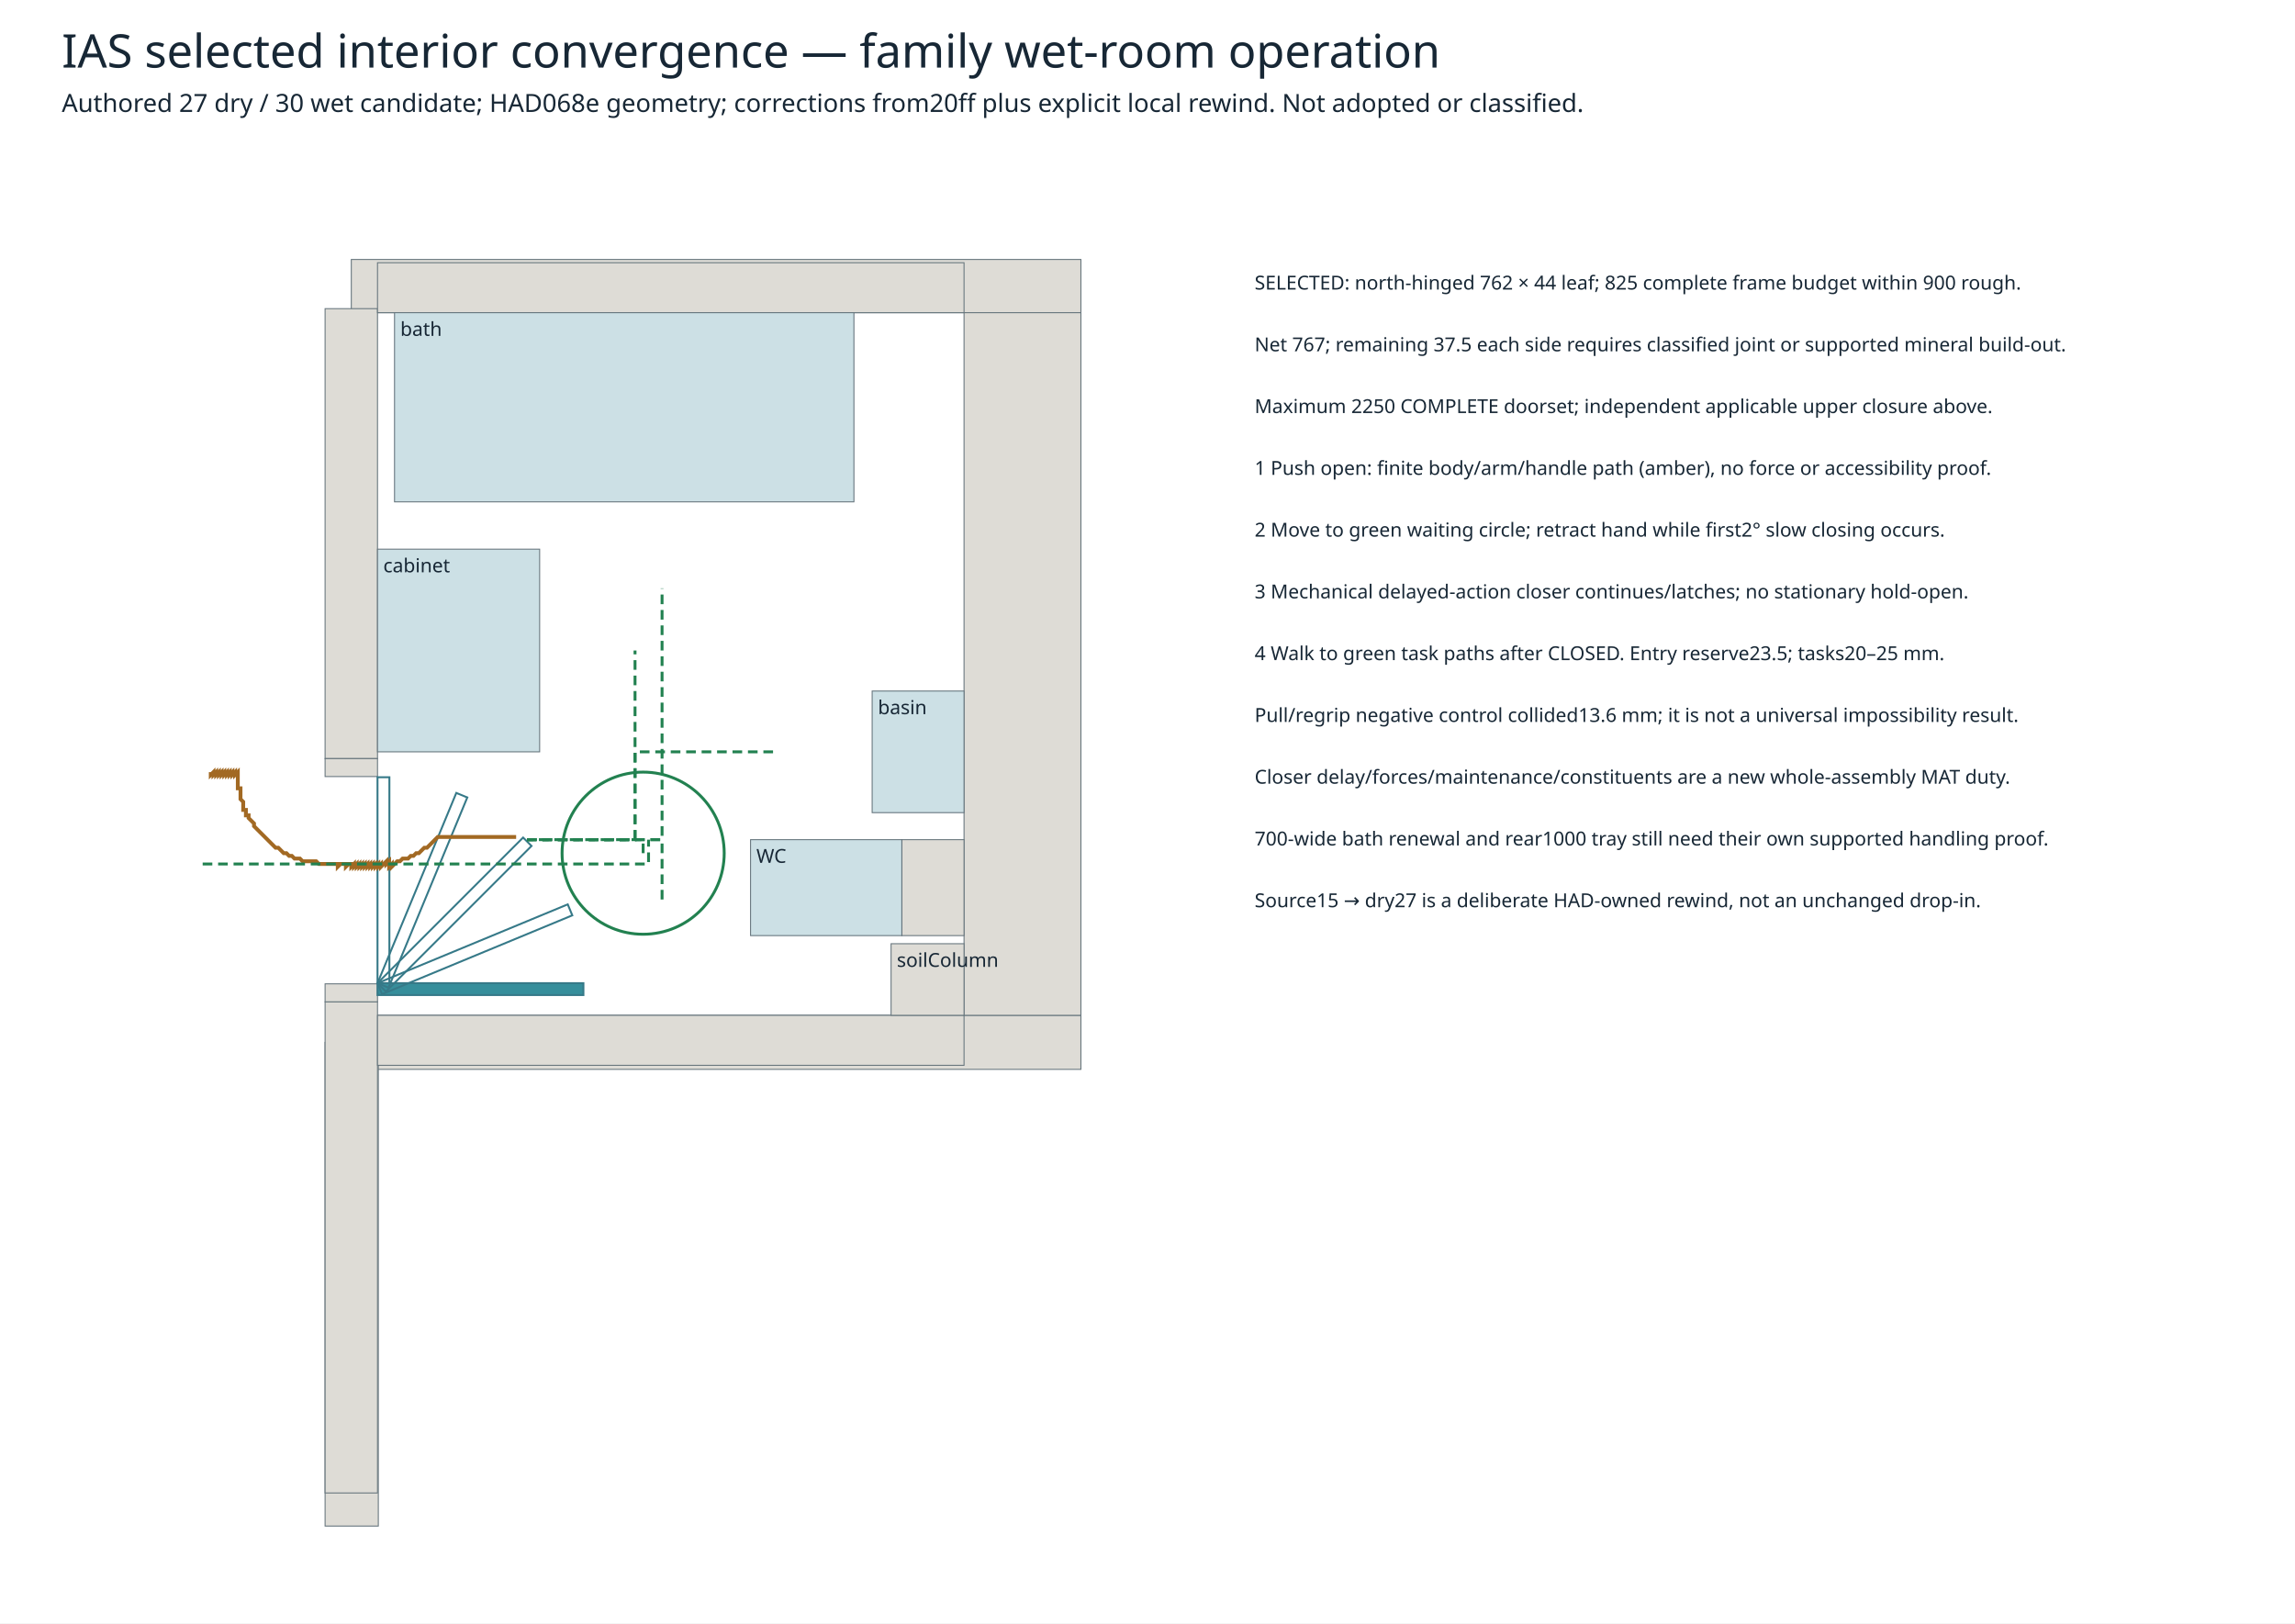
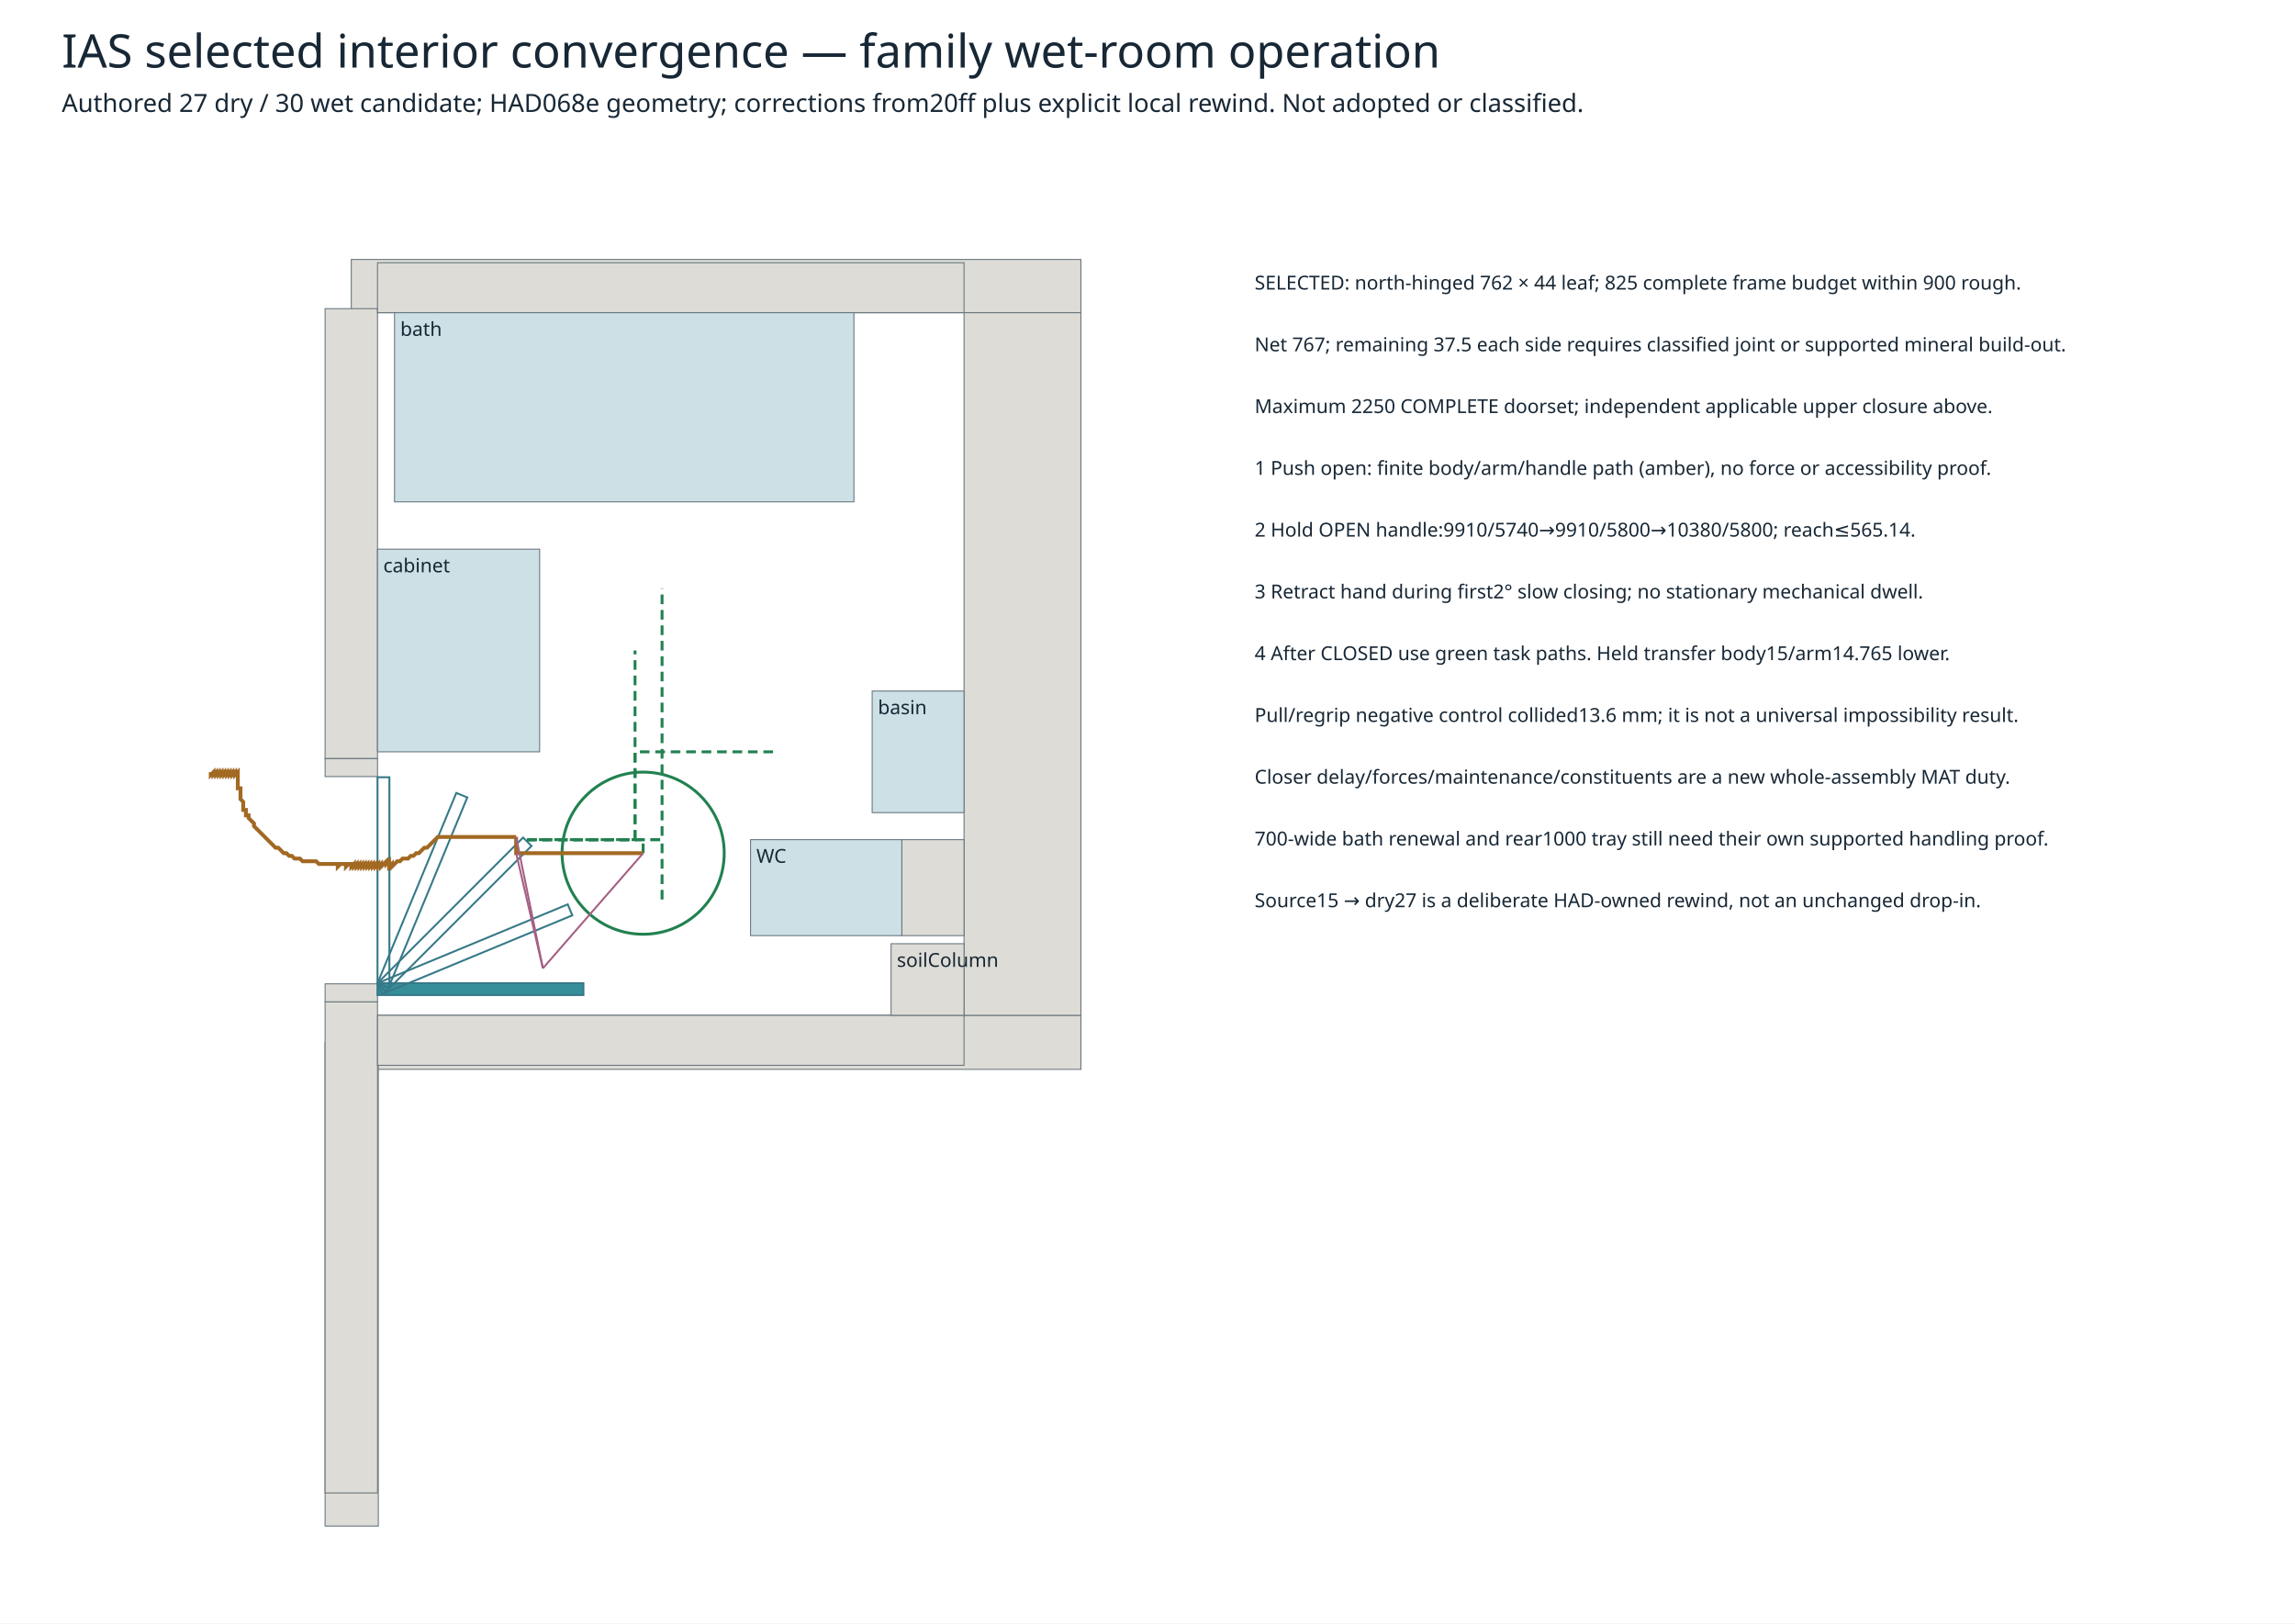
<svg xmlns="http://www.w3.org/2000/svg" width="1189mm" height="841mm" viewBox="0 0 1189 841">
  <rect width="1189" height="841" fill="white" />
  <style>text{font-family:sans-serif;fill:#172735}.small{font-size:10px}.label{font-size:13px}</style>
  <text x="32" y="35" font-size="24">IAS selected interior convergence — family wet-room operation</text>
  <text x="32" y="58" class="label">Authored 27 dry / 30 wet candidate; HAD068e geometry; corrections from20ff plus explicit local rewind. Not adopted or classified.</text>
  <rect x="182" y="134.42" width="378" height="27.58" fill="#dedcd6" stroke="#64737b" stroke-width=".5" />
  <rect x="182" y="526" width="378" height="28" fill="#dedcd6" stroke="#64737b" stroke-width=".5" />
  <rect x="168.42" y="540" width="27.58" height="250.6" fill="#dedcd6" stroke="#64737b" stroke-width=".5" />
  <rect x="168.42" y="159.9" width="27.16" height="233.1" fill="#dedcd6" stroke="#64737b" stroke-width=".5" />
  <rect x="168.42" y="519" width="27.16" height="254.45" fill="#dedcd6" stroke="#64737b" stroke-width=".5" />
  <rect x="168.42" y="393" width="27.16" height="9.31" fill="#dedcd6" stroke="#64737b" stroke-width=".5" />
  <rect x="168.42" y="509.69" width="27.16" height="9.31" fill="#dedcd6" stroke="#64737b" stroke-width=".5" />
  <rect x="195.58" y="526" width="303.87" height="25.9" fill="#dedcd6" stroke="#64737b" stroke-width=".5" />
  <rect x="195.58" y="136.1" width="303.87" height="25.9" fill="#dedcd6" stroke="#64737b" stroke-width=".5" />
  <rect x="499.45" y="162" width="60.55" height="364" fill="#dedcd6" stroke="#64737b" stroke-width=".5" />
  <rect x="195.58" y="284.5" width="84" height="105" fill="#cce0e5" stroke="#64737b" stroke-width=".5" />
  <text x="198.58" y="296.5" class="small">cabinet</text>
  <rect x="204.4" y="162" width="238" height="98" fill="#cce0e5" stroke="#64737b" stroke-width=".5" />
  <text x="207.4" y="174" class="small">bath</text>
  <rect x="451.85" y="358" width="47.6" height="63" fill="#cce0e5" stroke="#64737b" stroke-width=".5" />
  <text x="454.85" y="370" class="small">basin</text>
  <rect x="388.85" y="435" width="78.4" height="49.7" fill="#cce0e5" stroke="#64737b" stroke-width=".5" />
  <text x="391.85" y="447" class="small">WC</text>
  <rect x="467.25" y="435" width="32.2" height="49.7" fill="#dedcd6" stroke="#64737b" stroke-width=".5" />
  <rect x="461.65" y="488.9" width="37.8" height="37.1" fill="#dedcd6" stroke="#64737b" stroke-width=".5" />
  <text x="464.65" y="500.9" class="small">soilColumn</text>
  <polygon points="195.58,509.34 302.26,509.34 302.26,515.5 195.58,515.5" fill="#368e9b" stroke="#367988" stroke-width="1" />
  <polygon points="195.58,509.34 294.139,468.515 296.497,474.206 197.937,515.031" fill="none" stroke="#367988" stroke-width="1" />
  <polygon points="195.58,509.34 271.014,433.906 275.37,438.262 199.936,513.696" fill="none" stroke="#367988" stroke-width="1" />
  <polygon points="195.58,509.34 236.405,410.781 242.096,413.138 201.271,511.697" fill="none" stroke="#367988" stroke-width="1" />
  <polygon points="195.58,509.34 195.58,402.66 201.74,402.66 201.74,509.34" fill="none" stroke="#367988" stroke-width="1" />
  <polyline points="109.2,400 109.2,400 109.2,401.4 110.6,400 110.6,400 110.6,400 110.6,401.4 112,400 112,400 112,400 112,401.4 113.4,400 113.4,400 113.4,401.4 114.8,400 114.8,400 114.8,400 114.8,401.4 116.2,400 116.2,400 116.2,400 116.2,401.4 117.6,400 117.6,400 117.6,400 117.6,401.4 119,400 119,400 119,401.4 120.4,400 120.4,400 120.4,400 120.4,401.4 121.8,400 121.8,400 121.8,400 121.8,401.4 123.2,400 123.2,400 123.2,401.4 123.2,402.8 123.2,404.2 123.2,405.6 123.2,407 123.2,408.4 124.6,408.4 124.6,408.4 124.6,409.8 124.6,411.2 124.6,412.6 124.6,414 126,415.4 126,415.4 126,416.8 126,418.2 126,419.6 127.4,419.6 127.4,419.6 127.4,421 127.4,422.4 128.8,422.4 128.8,422.4 128.8,423.8 130.2,425.2 130.2,425.2 130.2,425.2 130.2,425.2 131.6,426.6 131.6,426.6 131.6,426.6 131.6,428 133,429.4 133,429.4 133,429.4 133,429.4 134.4,430.8 134.4,430.8 134.4,430.8 135.8,432.2 135.8,432.2 135.8,432.2 135.8,432.2 137.2,433.6 137.2,433.6 137.2,433.6 137.2,433.6 138.6,435 138.6,435 138.6,435 140,436.4 140,436.4 140,436.4 140,436.4 141.4,437.8 141.4,437.8 141.4,437.8 142.8,439.2 142.8,439.2 142.8,439.2 142.8,439.2 144.2,439.2 144.2,439.2 144.2,439.2 144.2,439.2 145.6,440.6 145.6,440.6 145.6,440.6 145.6,440.6 147,442 147,442 147,442 147,442 148.4,442 148.4,442 148.4,442 148.4,442 149.8,443.4 149.8,443.4 149.8,443.4 149.8,443.4 151.2,443.4 151.2,443.4 151.2,443.4 151.2,443.4 152.6,444.8 152.6,444.8 152.6,444.8 152.6,444.8 154,444.8 154,444.8 154,444.8 154,444.8 155.4,444.8 155.4,444.8 155.4,444.8 155.4,444.8 155.4,444.8 156.8,446.2 156.8,446.2 156.8,446.2 156.8,446.2 158.2,446.2 158.2,446.2 158.2,446.2 158.2,446.2 158.2,446.2 159.6,446.2 159.6,446.2 159.6,446.2 159.6,446.2 161,446.2 161,446.2 161,446.2 161,446.2 161,446.2 162.4,446.2 162.4,446.2 162.4,446.2 162.4,446.2 162.4,446.2 163.8,446.2 163.8,446.2 163.8,446.2 163.8,446.2 163.8,446.2 165.2,447.6 165.2,447.6 165.2,447.6 165.2,447.6 165.2,447.6 166.6,447.6 166.6,447.6 166.6,447.6 166.6,447.6 166.6,447.6 168,447.6 168,447.6 168,447.6 168,447.6 168,447.6 169.4,447.6 169.4,447.6 169.4,447.6 169.4,447.6 169.4,447.6 170.8,447.6 170.8,447.6 170.8,447.6 170.8,447.6 170.8,447.6 172.2,447.6 172.2,447.6 172.2,447.6 172.2,447.6 172.2,447.6 173.6,447.6 173.6,447.6 173.6,447.6 173.6,447.6 173.6,447.6 175,447.6 175,447.6 175,447.6 175,447.6 175,447.6 175,449 176.4,447.6 176.4,447.6 176.4,447.6 176.4,447.6 176.4,447.6 177.8,447.6 177.8,447.6 177.8,447.6 177.8,447.6 177.8,447.6 179.2,447.6 179.2,447.6 179.2,447.6 179.2,447.6 179.2,447.6 179.2,449 180.6,447.6 180.6,447.6 180.6,447.6 180.6,447.6 180.6,447.6 182,447.6 182,447.6 182,447.6 182,447.6 182,447.6 182,449 183.4,447.6 183.4,447.6 183.4,447.6 183.4,447.6 183.4,449 184.8,447.6 184.8,447.6 184.8,447.6 184.8,447.6 184.8,447.6 184.8,449 186.2,447.6 186.2,447.6 186.2,447.6 186.2,447.6 186.2,449 187.6,447.6 187.6,447.6 187.6,447.6 187.6,447.6 187.6,447.6 187.6,449 189,447.6 189,447.6 189,447.6 189,447.6 189,449 190.4,447.6 190.4,447.6 190.4,447.6 190.4,447.6 190.4,449 191.8,447.6 191.8,447.6 191.8,447.6 191.8,447.6 191.8,447.6 191.8,449 193.2,447.6 193.2,447.6 193.2,447.6 193.2,447.6 193.2,449 194.6,447.6 194.6,447.6 194.6,447.6 194.6,447.6 194.6,449 194.6,449 196,447.6 196,447.6 196,447.6 196,449 196,449 197.4,447.6 197.4,447.6 197.4,447.6 197.4,447.6 197.4,449 198.8,447.6 198.8,447.6 198.8,447.6 198.8,447.6 200.2,446.2 200.2,446.2 200.2,446.2 200.2,447.6 200.2,447.6 201.6,446.2 201.6,446.2 201.6,446.2 201.6,447.6 201.6,447.6 201.6,449 201.6,449 203,447.6 203,447.6 203,447.6 203,449 203,449 204.4,447.6 204.4,447.6 204.4,447.6 205.8,446.2 207.2,446.2 208.6,444.8 210,444.8 211.4,444.8 212.8,443.4 214.2,443.4 215.6,442 217,442 218.4,440.6 219.8,439.2 221.2,439.2 222.6,437.8 224,436.4 225.4,435 226.8,433.6 228.2,433.6 229.6,433.6 231,433.6 232.4,433.6 233.8,433.6 235.2,433.6 236.6,433.6 238,433.6 239.4,433.6 240.8,433.6 242.2,433.6 243.6,433.6 245,433.6 246.4,433.6 247.8,433.6 249.2,433.6 250.6,433.6 252,433.6 253.4,433.6 254.8,433.6 256.2,433.6 257.6,433.6 259,433.6 260.4,433.6 261.8,433.6 263.2,433.6 264.6,433.6 266,433.6 267.4,433.6" fill="none" stroke="#a26923" stroke-width="2" />
  <circle cx="333.2" cy="442" r="42" fill="none" stroke="#228150" stroke-width="1.5" />
-   <polyline points="105,447.6 336,447.6 336,435" fill="none" stroke="#228150" stroke-width="1.5" stroke-dasharray="5 3" />
  <polyline points="333.2,442 333.2,435 273,435" fill="none" stroke="#228150" stroke-width="1.5" stroke-dasharray="5 3" />
  <polyline points="273,435 343,435 343,466.5" fill="none" stroke="#228150" stroke-width="1.5" stroke-dasharray="5 3" />
  <polyline points="273,435 329,435 329,389.5 403.2,389.5" fill="none" stroke="#228150" stroke-width="1.5" stroke-dasharray="5 3" />
  <polyline points="273,435 343,435 343,304.8" fill="none" stroke="#228150" stroke-width="1.5" stroke-dasharray="5 3" />
  <polyline points="273,435 329,435 329,372 329,337" fill="none" stroke="#228150" stroke-width="1.5" stroke-dasharray="5 3" />
+   <polyline points="267.4,433.6 267.4,442 333.2,442" fill="none" stroke="#a26923" stroke-width="2" />
+   <line x1="267.4" y1="433.6" x2="281.26" y2="501.64" stroke="#a45f83" stroke-width="1" />
+   <line x1="267.4" y1="442" x2="281.26" y2="501.64" stroke="#a45f83" stroke-width="1" />
+   <line x1="333.2" y1="442" x2="281.26" y2="501.64" stroke="#a45f83" stroke-width="1" />
  <text x="650" y="150" class="small">SELECTED: north-hinged 762 × 44 leaf; 825 complete frame budget within 900 rough.</text>
  <text x="650" y="182" class="small">Net 767; remaining 37.5 each side requires classified joint or supported mineral build-out.</text>
  <text x="650" y="214" class="small">Maximum 2250 COMPLETE doorset; independent applicable upper closure above.</text>
  <text x="650" y="246" class="small">1 Push open: finite body/arm/handle path (amber), no force or accessibility proof.</text>
-   <text x="650" y="278" class="small">2 Move to green waiting circle; retract hand while first2° slow closing occurs.</text>
-   <text x="650" y="310" class="small">3 Mechanical delayed-action closer continues/latches; no stationary hold-open.</text>
-   <text x="650" y="342" class="small">4 Walk to green task paths after CLOSED. Entry reserve23.5; tasks20–25 mm.</text>
+   <text x="650" y="278" class="small">2 Hold OPEN handle:9910/5740→9910/5800→10380/5800; reach≤565.14.</text>
+   <text x="650" y="310" class="small">3 Retract hand during first2° slow closing; no stationary mechanical dwell.</text>
+   <text x="650" y="342" class="small">4 After CLOSED use green task paths. Held transfer body15/arm14.765 lower.</text>
  <text x="650" y="374" class="small">Pull/regrip negative control collided13.6 mm; it is not a universal impossibility result.</text>
  <text x="650" y="406" class="small">Closer delay/forces/maintenance/constituents are a new whole-assembly MAT duty.</text>
  <text x="650" y="438" class="small">700-wide bath renewal and rear1000 tray still need their own supported handling proof.</text>
  <text x="650" y="470" class="small">Source15 → dry27 is a deliberate HAD-owned rewind, not an unchanged drop-in.</text>
</svg>
